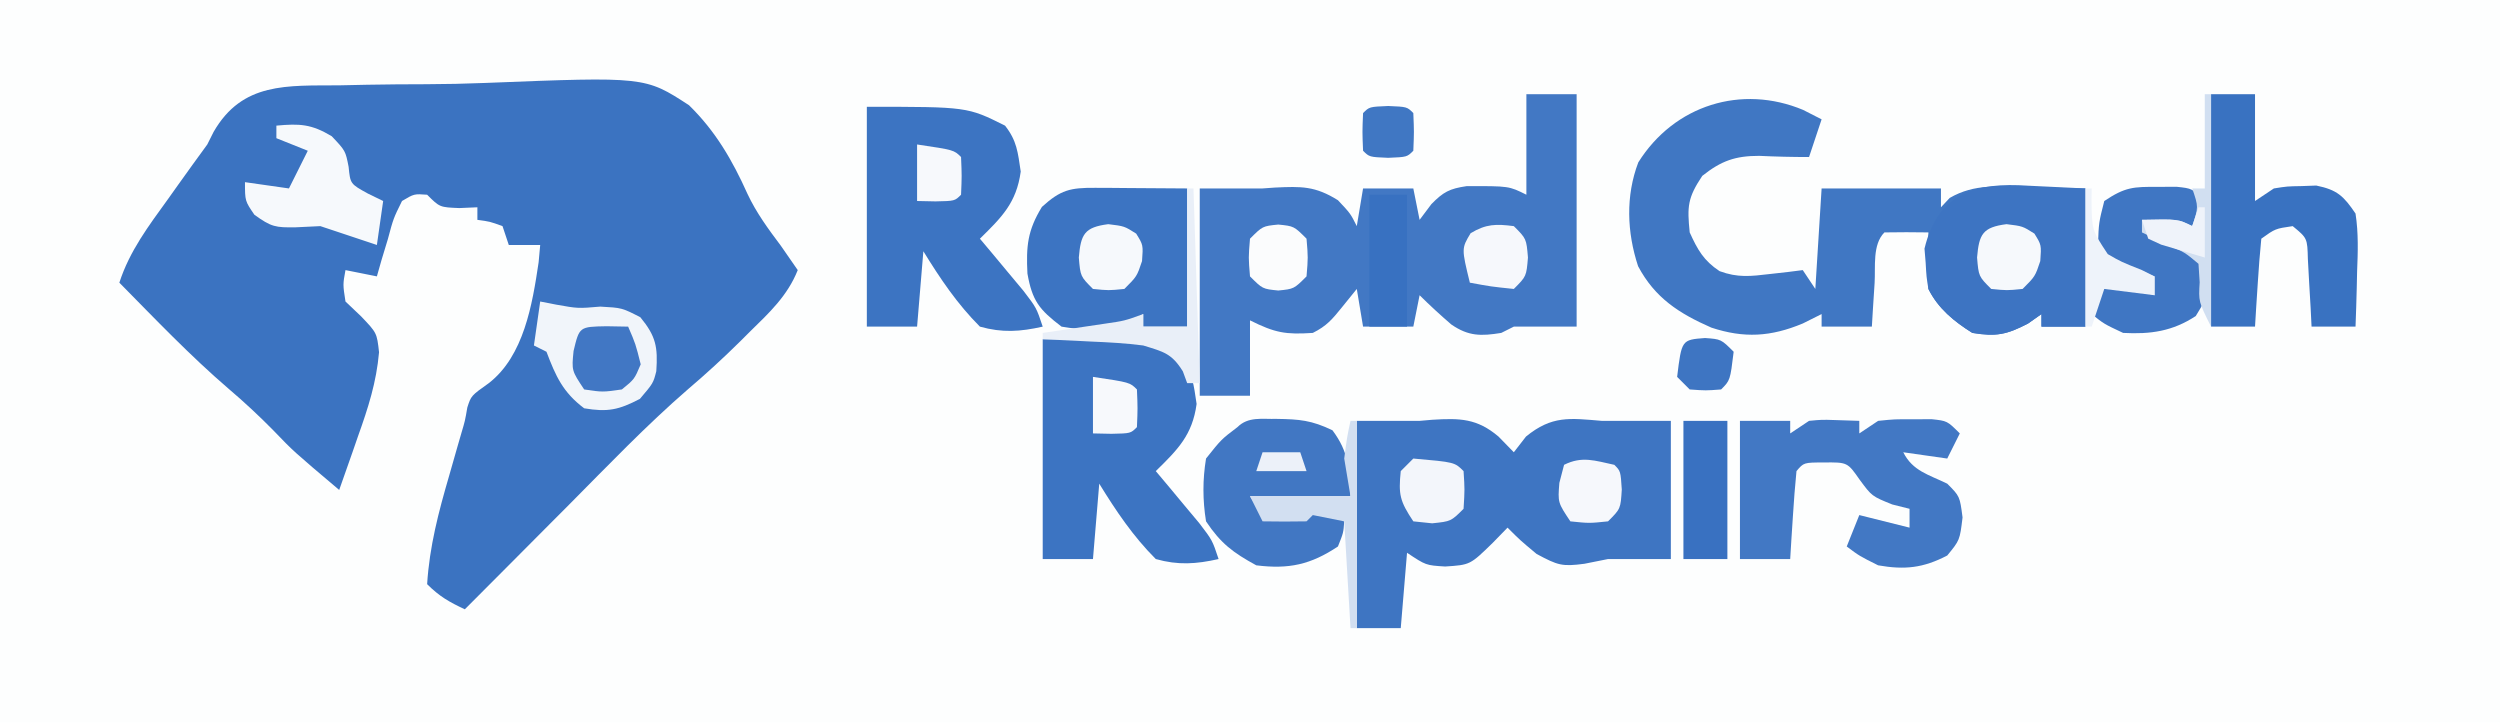
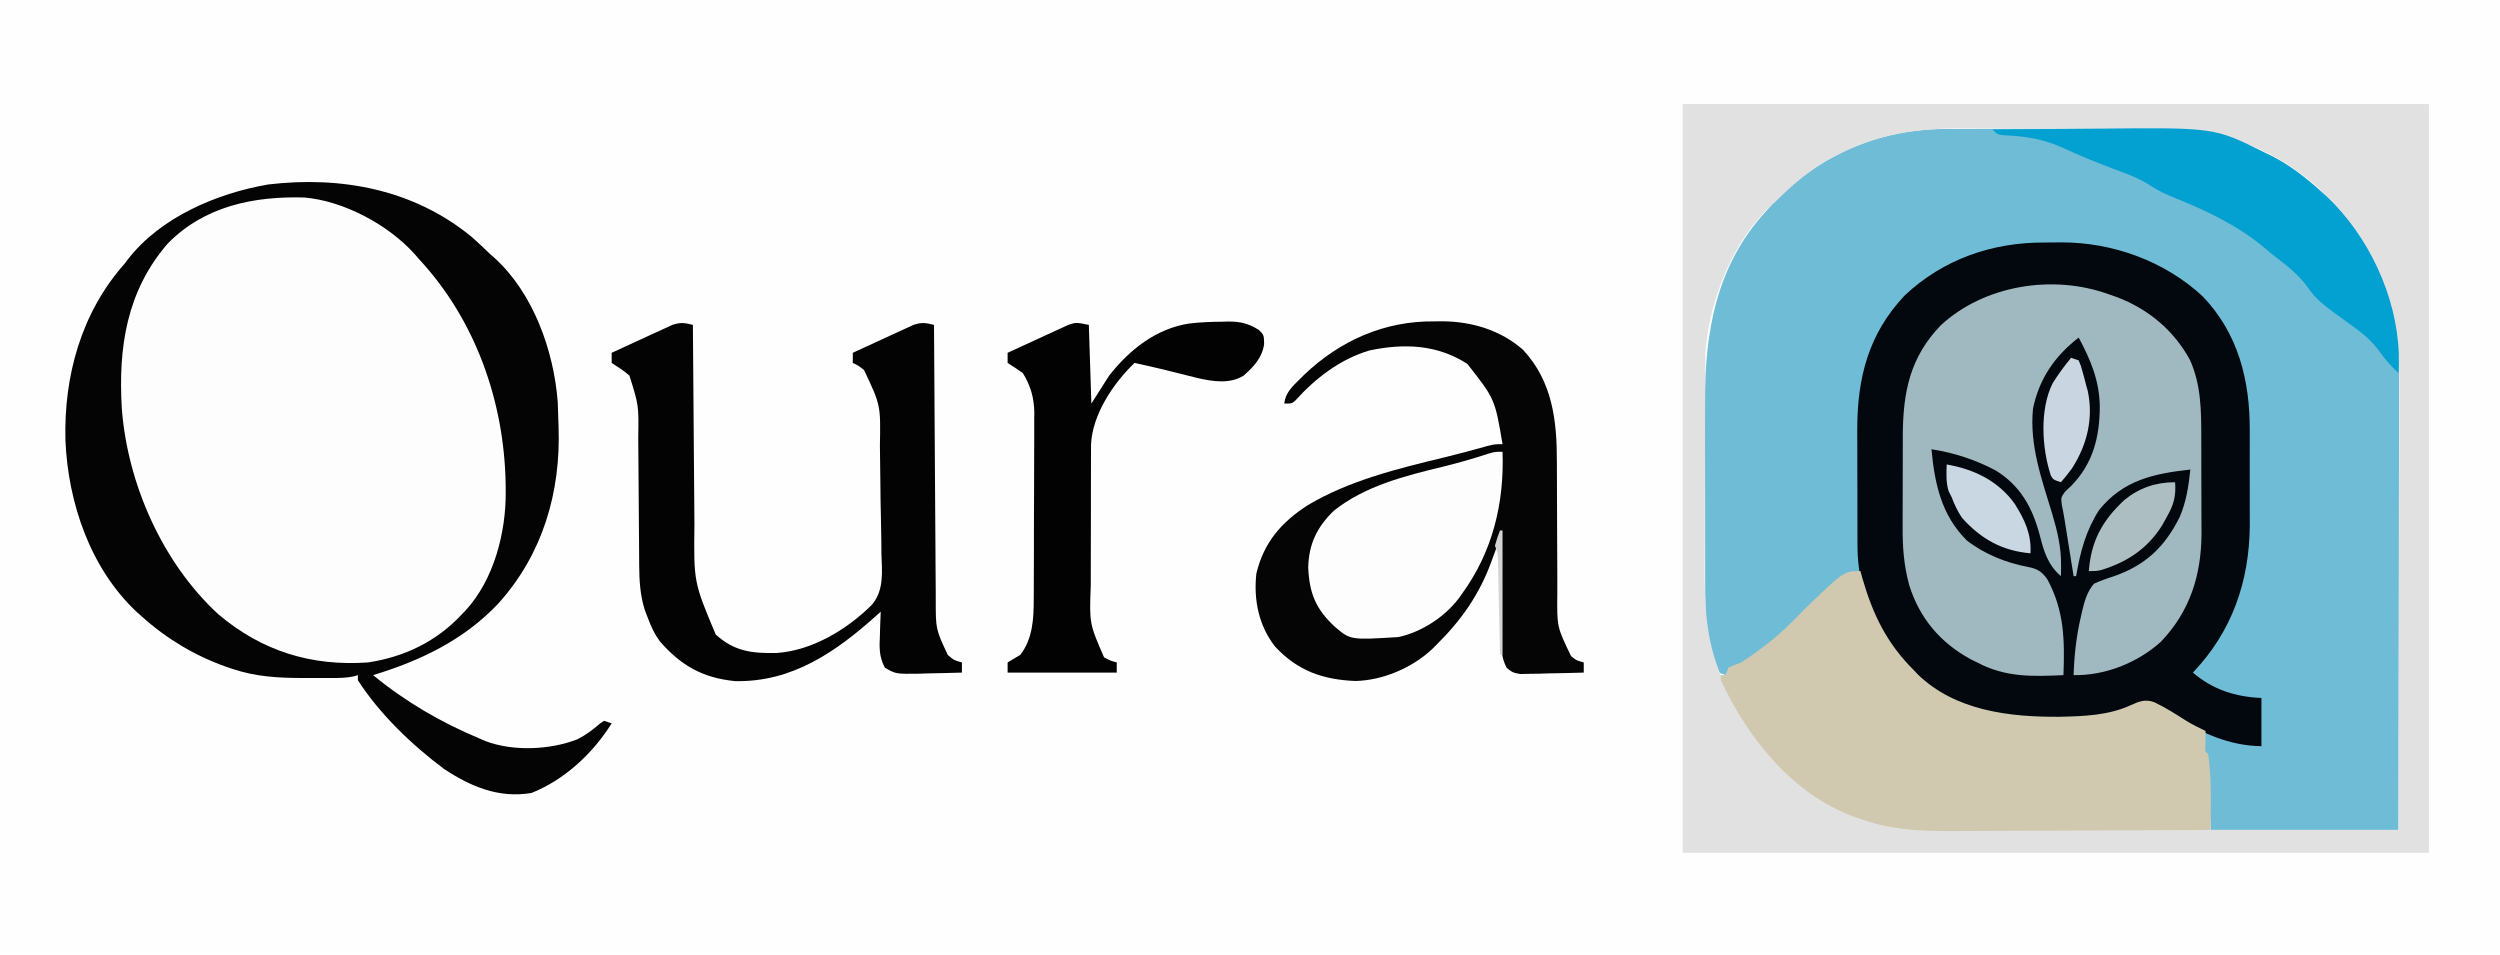
- <svg xmlns="http://www.w3.org/2000/svg" version="1.1" width="398" height="115">
-   <path d="M0 0 C131.34 0 262.68 0 398 0 C398 37.95 398 75.9 398 115 C266.66 115 135.32 115 0 115 C0 77.05 0 39.1 0 0 Z " fill="#FDFEFE" transform="translate(0,0)" />
-   <path d="M0 0 C1.485 -0.031 2.97 -0.063 4.455 -0.095 C7.566 -0.152 10.676 -0.175 13.787 -0.178 C16.96 -0.187 20.122 -0.256 23.292 -0.383 C48.689 -1.391 48.689 -1.391 55.686 3.166 C59.893 7.271 62.592 11.926 64.983 17.256 C66.42 20.317 68.284 22.837 70.309 25.539 C71.206 26.83 72.103 28.121 72.996 29.414 C71.379 33.496 68.452 36.218 65.371 39.227 C64.875 39.722 64.379 40.218 63.867 40.729 C61.162 43.403 58.391 45.947 55.492 48.41 C48.888 54.135 42.839 60.467 36.684 66.664 C35.397 67.956 34.11 69.248 32.822 70.539 C30.473 72.896 28.126 75.254 25.78 77.614 C23.855 79.55 21.927 81.484 19.996 83.414 C17.528 82.262 15.948 81.366 13.996 79.414 C14.365 73.43 15.823 67.9 17.496 62.164 C17.944 60.596 18.392 59.029 18.84 57.461 C19.038 56.779 19.236 56.096 19.439 55.394 C20.031 53.404 20.031 53.404 20.393 51.286 C20.996 49.414 20.996 49.414 23.809 47.414 C29.404 43.083 30.749 34.858 31.746 28.164 C31.829 27.257 31.911 26.349 31.996 25.414 C30.346 25.414 28.696 25.414 26.996 25.414 C26.501 23.929 26.501 23.929 25.996 22.414 C23.981 21.681 23.981 21.681 21.996 21.414 C21.996 20.754 21.996 20.094 21.996 19.414 C21.047 19.455 20.099 19.497 19.121 19.539 C15.996 19.414 15.996 19.414 13.996 17.414 C11.932 17.262 11.932 17.262 9.996 18.414 C8.627 21.183 8.627 21.183 7.746 24.477 C7.411 25.581 7.076 26.686 6.73 27.824 C6.488 28.679 6.246 29.534 5.996 30.414 C4.346 30.084 2.696 29.754 0.996 29.414 C0.576 31.702 0.576 31.702 0.996 34.414 C1.821 35.198 2.646 35.982 3.496 36.789 C5.996 39.414 5.996 39.414 6.34 42.488 C5.92 47.281 4.609 51.344 2.996 55.852 C2.567 57.092 2.567 57.092 2.129 58.357 C1.428 60.38 0.713 62.397 -0.004 64.414 C-7.295 58.254 -7.295 58.254 -10.441 54.977 C-12.753 52.625 -15.116 50.423 -17.629 48.289 C-23.755 43.023 -29.335 37.161 -35.004 31.414 C-33.362 26.339 -30.339 22.38 -27.254 18.102 C-26.741 17.38 -26.228 16.659 -25.699 15.916 C-24.146 13.74 -22.584 11.571 -21.004 9.414 C-20.672 8.754 -20.341 8.093 -19.999 7.412 C-15.418 -0.554 -8.284 0.069 0 0 Z " fill="#3B73C1" transform="translate(54.00391,13.58594)" />
-   <path d="M0 0 C2.64 0 5.28 0 8 0 C8 12.21 8 24.42 8 37 C4.667 37 1.333 37 -2 37 C-2.99 37.495 -2.99 37.495 -4 38 C-7.226 38.525 -9.212 38.542 -11.949 36.66 C-13.692 35.158 -15.368 33.622 -17 32 C-17.33 33.65 -17.66 35.3 -18 37 C-20.64 37 -23.28 37 -26 37 C-26.33 35.02 -26.66 33.04 -27 31 C-27.784 31.969 -28.567 32.939 -29.375 33.938 C-30.913 35.84 -31.793 36.896 -34 38 C-38.328 38.282 -39.989 38.005 -44 36 C-44 39.96 -44 43.92 -44 48 C-46.64 48 -49.28 48 -52 48 C-52 37.11 -52 26.22 -52 15 C-48.667 15 -45.333 15 -42 15 C-41.344 14.954 -40.688 14.907 -40.012 14.859 C-35.836 14.663 -33.633 14.604 -30 16.875 C-28 19 -28 19 -27 21 C-26.67 19.02 -26.34 17.04 -26 15 C-23.36 15 -20.72 15 -18 15 C-17.505 17.475 -17.505 17.475 -17 20 C-16.381 19.175 -15.762 18.35 -15.125 17.5 C-13.221 15.557 -12.242 15.036 -9.512 14.633 C-2.773 14.613 -2.773 14.613 0 16 C0 10.72 0 5.44 0 0 Z " fill="#4278C4" transform="translate(243,15)" />
-   <path d="M0 0 C1.454 0.743 1.454 0.743 2.938 1.5 C2.277 3.48 1.617 5.46 0.938 7.5 C-1.709 7.5 -4.356 7.438 -7 7.312 C-10.799 7.312 -13.029 8.091 -16.062 10.5 C-18.402 14.009 -18.475 15.371 -18.062 19.5 C-16.807 22.262 -15.85 23.976 -13.312 25.664 C-10.425 26.737 -8.358 26.488 -5.312 26.125 C-4.328 26.014 -3.343 25.903 -2.328 25.789 C-1.58 25.694 -0.833 25.598 -0.062 25.5 C0.598 26.49 1.258 27.48 1.938 28.5 C2.268 23.22 2.598 17.94 2.938 12.5 C9.271 12.5 15.604 12.5 21.938 12.5 C21.938 13.49 21.938 14.48 21.938 15.5 C22.626 14.763 22.626 14.763 23.328 14.012 C27.323 11.697 31.165 12.183 35.688 12.312 C38.74 12.374 41.792 12.436 44.938 12.5 C44.938 19.76 44.938 27.02 44.938 34.5 C42.627 34.5 40.318 34.5 37.938 34.5 C37.938 33.84 37.938 33.18 37.938 32.5 C37.236 32.995 36.535 33.49 35.812 34 C32.402 35.779 30.732 36.12 26.938 35.5 C24.016 33.666 21.505 31.635 19.938 28.5 C19.868 26.96 19.853 25.417 19.875 23.875 C19.884 23.058 19.893 22.24 19.902 21.398 C19.914 20.772 19.926 20.145 19.938 19.5 C17.605 19.458 15.27 19.459 12.938 19.5 C10.997 21.441 11.538 24.973 11.375 27.562 C11.291 28.853 11.207 30.143 11.121 31.473 C11.03 32.971 11.03 32.971 10.938 34.5 C8.297 34.5 5.657 34.5 2.938 34.5 C2.938 33.84 2.938 33.18 2.938 32.5 C1.948 32.995 0.958 33.49 -0.062 34 C-5.152 36.122 -9.411 36.376 -14.617 34.656 C-19.772 32.392 -23.605 29.922 -26.281 24.875 C-28.056 19.479 -28.28 13.704 -26.246 8.352 C-20.522 -0.783 -9.793 -4.098 0 0 Z " fill="#4077C3" transform="translate(287.0625,17.5)" />
-   <path d="M0 0 C3.333 0 6.667 0 10 0 C10.677 -0.058 11.354 -0.116 12.051 -0.176 C16.421 -0.44 19.13 -0.401 22.562 2.5 C23.769 3.737 23.769 3.737 25 5 C25.639 4.175 26.279 3.35 26.938 2.5 C31.071 -0.874 33.892 -0.43 39 0 C39.99 0 40.98 0 42 0 C44.64 0 47.28 0 50 0 C50 7.26 50 14.52 50 22 C46.667 22 43.333 22 40 22 C38.763 22.247 37.525 22.495 36.25 22.75 C32.676 23.224 32.028 23.015 28.625 21.188 C26 19 26 19 24 17 C23.216 17.804 22.433 18.609 21.625 19.438 C18.044 22.933 18.044 22.933 14.062 23.188 C11 23 11 23 8 21 C7.67 24.96 7.34 28.92 7 33 C4.69 33 2.38 33 0 33 C0 22.11 0 11.22 0 0 Z " fill="#3E75C2" transform="translate(216,67)" />
-   <path d="M0 0 C16 0 16 0 22 3 C23.905 5.424 24.035 7.235 24.5 10.312 C23.828 15.268 21.487 17.585 18 21 C18.638 21.759 19.276 22.519 19.934 23.301 C20.76 24.295 21.586 25.289 22.438 26.312 C23.261 27.299 24.085 28.285 24.934 29.301 C27 32 27 32 28 35 C24.42 35.807 21.554 36.003 18 35 C14.37 31.364 11.687 27.362 9 23 C8.67 26.96 8.34 30.92 8 35 C5.36 35 2.72 35 0 35 C0 23.45 0 11.9 0 0 Z " fill="#3C74C2" transform="translate(166,54)" />
-   <path d="M0 0 C16 0 16 0 22 3 C23.905 5.424 24.035 7.235 24.5 10.312 C23.828 15.268 21.487 17.585 18 21 C18.638 21.759 19.276 22.519 19.934 23.301 C20.76 24.295 21.586 25.289 22.438 26.312 C23.261 27.299 24.085 28.285 24.934 29.301 C27 32 27 32 28 35 C24.42 35.807 21.554 36.003 18 35 C14.37 31.364 11.687 27.362 9 23 C8.67 26.96 8.34 30.92 8 35 C5.36 35 2.72 35 0 35 C0 23.45 0 11.9 0 0 Z " fill="#3C74C2" transform="translate(138,17)" />
-   <path d="M0 0 C2.64 0 5.28 0 8 0 C8 0.66 8 1.32 8 2 C8.99 1.34 9.98 0.68 11 0 C13.043 -0.195 13.043 -0.195 15.188 -0.125 C17.075 -0.063 17.075 -0.063 19 0 C19 0.66 19 1.32 19 2 C19.99 1.34 20.98 0.68 22 0 C24.629 -0.266 24.629 -0.266 27.562 -0.25 C28.533 -0.255 29.504 -0.26 30.504 -0.266 C33 0 33 0 35 2 C34.34 3.32 33.68 4.64 33 6 C30.69 5.67 28.38 5.34 26 5 C27.5 8 30.052 8.556 33 10 C35 12 35 12 35.438 15.375 C35 19 35 19 33 21.438 C29.169 23.433 26.238 23.743 22 23 C19 21.5 19 21.5 17 20 C17.66 18.35 18.32 16.7 19 15 C21.64 15.66 24.28 16.32 27 17 C27 16.01 27 15.02 27 14 C25.639 13.66 25.639 13.66 24.25 13.312 C21 12 21 12 19.062 9.375 C17.117 6.587 17.117 6.587 13.312 6.625 C10.159 6.634 10.159 6.634 9 8 C8.765 10.35 8.586 12.706 8.438 15.062 C8.354 16.353 8.27 17.643 8.184 18.973 C8.123 19.972 8.062 20.971 8 22 C5.36 22 2.72 22 0 22 C0 14.74 0 7.48 0 0 Z " fill="#4278C4" transform="translate(277,67)" />
-   <path d="M0 0 C0.767 0.002 1.533 0.005 2.323 0.008 C3.296 0.017 4.27 0.026 5.273 0.035 C9.914 0.066 9.914 0.066 14.648 0.098 C14.648 7.358 14.648 14.618 14.648 22.098 C12.338 22.098 10.028 22.098 7.648 22.098 C7.648 21.438 7.648 20.778 7.648 20.098 C6.658 20.758 5.668 21.418 4.648 22.098 C1.233 22.7 -1.935 22.696 -5.352 22.098 C-8.912 19.392 -10.017 17.988 -10.785 13.648 C-10.999 9.307 -10.776 6.791 -8.477 3.035 C-5.487 0.31 -3.941 -0.026 0 0 Z " fill="#3C74C2" transform="translate(174.3516,29.90234)" />
-   <path d="M0 0 C3.011 0.144 6.022 0.289 9.125 0.438 C9.125 7.697 9.125 14.957 9.125 22.438 C6.815 22.438 4.505 22.438 2.125 22.438 C2.125 21.777 2.125 21.117 2.125 20.438 C1.073 21.18 1.073 21.18 0 21.938 C-3.41 23.717 -5.081 24.057 -8.875 23.438 C-11.797 21.603 -14.308 19.572 -15.875 16.438 C-16.184 14.52 -16.184 14.52 -16.312 12.25 C-16.373 11.514 -16.434 10.778 -16.496 10.02 C-14.344 1.073 -8.288 -0.564 0 0 Z " fill="#3D74C2" transform="translate(322.875,29.5625)" />
-   <path d="M0 0 C2.31 0 4.62 0 7 0 C7 5.61 7 11.22 7 17 C7.99 16.34 8.98 15.68 10 15 C12.121 14.664 12.121 14.664 14.438 14.625 C15.199 14.597 15.961 14.568 16.746 14.539 C20.07 15.219 21.092 16.183 23 19 C23.48 22.1 23.377 25.123 23.25 28.25 C23.232 29.09 23.214 29.931 23.195 30.797 C23.148 32.865 23.077 34.933 23 37 C20.69 37 18.38 37 16 37 C15.951 36.013 15.902 35.025 15.852 34.008 C15.739 32.086 15.739 32.086 15.625 30.125 C15.555 28.849 15.486 27.573 15.414 26.258 C15.328 22.919 15.328 22.919 13 21 C10.218 21.405 10.218 21.405 8 23 C7.765 25.35 7.586 27.706 7.438 30.062 C7.354 31.353 7.27 32.643 7.184 33.973 C7.123 34.972 7.062 35.971 7 37 C4.69 37 2.38 37 0 37 C0 24.79 0 12.58 0 0 Z " fill="#3972C1" transform="translate(352,15)" />
-   <path d="M0 0 C3.639 0.052 5.552 0.217 8.875 1.812 C11.515 5.332 11.532 7.948 11.75 12.312 C6.47 12.312 1.19 12.312 -4.25 12.312 C-3.26 13.797 -3.26 13.797 -2.25 15.312 C2.401 15.693 2.401 15.693 6.75 14.312 C8.875 15.25 8.875 15.25 10.75 16.312 C10.625 18.125 10.625 18.125 9.75 20.312 C5.403 23.211 1.92 23.959 -3.25 23.312 C-6.954 21.286 -8.904 19.832 -11.25 16.312 C-11.796 12.922 -11.802 9.703 -11.25 6.312 C-8.812 3.25 -8.812 3.25 -6.25 1.312 C-4.533 -0.404 -2.341 0.059 0 0 Z " fill="#4177C3" transform="translate(203.25,66.6875)" />
-   <path d="M0 0 C0.971 -0.005 1.941 -0.01 2.941 -0.016 C5.438 0.25 5.438 0.25 7.438 2.25 C6.777 3.57 6.117 4.89 5.438 6.25 C2.797 5.92 0.158 5.59 -2.562 5.25 C-0.954 8.467 2.223 8.897 5.438 10.25 C7.438 12.25 7.438 12.25 7.812 15.125 C7.438 18.25 7.438 18.25 6 20.562 C2.314 22.99 -1.179 23.484 -5.562 23.25 C-8.625 21.812 -8.625 21.812 -10.562 20.25 C-9.902 18.6 -9.242 16.95 -8.562 15.25 C-4.603 16.24 -4.603 16.24 -0.562 17.25 C-0.562 16.26 -0.562 15.27 -0.562 14.25 C-1.491 13.982 -2.419 13.714 -3.375 13.438 C-8.151 11.658 -8.151 11.658 -9.562 9.25 C-9.438 5.688 -9.438 5.688 -8.562 2.25 C-5.199 0.008 -3.939 -0.021 0 0 Z " fill="#3F76C3" transform="translate(343.5625,29.75)" />
-   <path d="M0 0 C1.268 0.247 1.268 0.247 2.562 0.5 C6.01 1.116 6.01 1.116 9.562 0.812 C13 1 13 1 15.938 2.5 C18.437 5.53 18.743 7.247 18.484 11.094 C18 13 18 13 15.875 15.5 C12.51 17.256 10.74 17.637 7 17 C3.614 14.461 2.468 11.881 1 8 C0.34 7.67 -0.32 7.34 -1 7 C-0.67 4.69 -0.34 2.38 0 0 Z " fill="#F1F5FA" transform="translate(86,48)" />
-   <path d="M0 0 C3.712 -0.345 5.573 -0.256 8.812 1.688 C11 4 11 4 11.5 6.562 C11.767 9.273 11.767 9.273 14.562 10.812 C15.367 11.204 16.171 11.596 17 12 C16.67 14.31 16.34 16.62 16 19 C13 18 10 17 7 16 C5.701 16.062 4.401 16.124 3.062 16.188 C-0.127 16.234 -0.794 16.149 -3.5 14.188 C-5 12 -5 12 -5 9 C-2.69 9.33 -0.38 9.66 2 10 C2.99 8.02 3.98 6.04 5 4 C2.525 3.01 2.525 3.01 0 2 C0 1.34 0 0.68 0 0 Z " fill="#F6F9FC" transform="translate(44,20)" />
-   <path d="M0 0 C2.31 0 4.62 0 7 0 C7 7.26 7 14.52 7 22 C4.69 22 2.38 22 0 22 C0 14.74 0 7.48 0 0 Z " fill="#3971C1" transform="translate(268,67)" />
-   <path d="M0 0 C1.98 0 3.96 0 6 0 C6 6.93 6 13.86 6 21 C4.02 21 2.04 21 0 21 C0 14.07 0 7.14 0 0 Z " fill="#3871C1" transform="translate(218,31)" />
-   <path d="M0 0 C0.33 0 0.66 0 1 0 C1.495 15.345 1.495 15.345 2 31 C1.34 31 0.68 31 0 31 C-0.227 30.381 -0.454 29.762 -0.688 29.125 C-2.463 26.251 -3.775 25.995 -7 25 C-9.766 24.637 -12.526 24.495 -15.312 24.375 C-16.053 24.336 -16.794 24.298 -17.557 24.258 C-19.371 24.164 -21.185 24.081 -23 24 C-23 23.67 -23 23.34 -23 23 C-21.645 22.801 -21.645 22.801 -20.262 22.598 C-19.082 22.421 -17.903 22.244 -16.688 22.062 C-15.516 21.888 -14.344 21.714 -13.137 21.535 C-9.984 21.079 -9.984 21.079 -7 20 C-7 20.66 -7 21.32 -7 22 C-4.69 22 -2.38 22 0 22 C0 14.74 0 7.48 0 0 Z " fill="#E9EFF8" transform="translate(189,30)" />
-   <path d="M0 0 C0.33 0 0.66 0 1 0 C1 10.89 1 21.78 1 33 C0.67 33 0.34 33 0 33 C-0.33 27.39 -0.66 21.78 -1 16 C-2.65 15.67 -4.3 15.34 -6 15 C-6.33 15.33 -6.66 15.66 -7 16 C-9.333 16.041 -11.667 16.042 -14 16 C-14.66 14.68 -15.32 13.36 -16 12 C-10.72 12 -5.44 12 0 12 C-0.33 10.02 -0.66 8.04 -1 6 C-0.562 2.625 -0.562 2.625 0 0 Z " fill="#D2DFF1" transform="translate(215,67)" />
-   <path d="M0 0 C1.134 0.021 2.269 0.041 3.438 0.062 C4.625 2.812 4.625 2.812 5.438 6.062 C4.438 8.438 4.438 8.438 2.438 10.062 C-0.625 10.5 -0.625 10.5 -3.562 10.062 C-5.562 7.062 -5.562 7.062 -5.25 3.938 C-4.327 0.076 -4.327 0.076 0 0 Z " fill="#4177C4" transform="translate(96.5625,51.9375)" />
-   <path d="M0 0 C6.577 0.577 6.577 0.577 8 2 C8.188 4.938 8.188 4.938 8 8 C6 10 6 10 3 10.312 C2.01 10.209 1.02 10.106 0 10 C-2.149 6.776 -2.383 5.733 -2 2 C-1.34 1.34 -0.68 0.68 0 0 Z " fill="#F3F6FB" transform="translate(225,73)" />
-   <path d="M0 0 C1 1 1 1 1.188 3.938 C1 7 1 7 -1 9 C-4 9.312 -4 9.312 -7 9 C-9 6 -9 6 -8.75 2.875 C-8.379 1.452 -8.379 1.452 -8 0 C-5.118 -1.441 -3.082 -0.656 0 0 Z " fill="#F6F8FC" transform="translate(257,74)" />
-   <path d="M0 0 C2 2 2 2 2.25 5 C2 8 2 8 0 10 C-3.625 9.625 -3.625 9.625 -7 9 C-8.332 3.553 -8.332 3.553 -6.875 1.125 C-4.405 -0.357 -2.834 -0.363 0 0 Z " fill="#F6F8FC" transform="translate(241,36)" />
-   <path d="M0 0 C0.33 0 0.66 0 1 0 C1 12.21 1 24.42 1 37 C-1 33 -1 33 -0.812 29.938 C-0.874 28.968 -0.936 27.999 -1 27 C-3.215 25.137 -3.215 25.137 -6 24 C-6.763 23.608 -7.526 23.216 -8.312 22.812 C-8.869 22.544 -9.426 22.276 -10 22 C-10 21.34 -10 20.68 -10 20 C-4.25 19.875 -4.25 19.875 -2 21 C-0.989 17.951 -0.989 17.951 -2 15 C-1.34 15 -0.68 15 0 15 C0 10.05 0 5.1 0 0 Z " fill="#D1DFF1" transform="translate(351,15)" />
-   <path d="M0 0 C2.562 0.312 2.562 0.312 4.438 1.5 C5.562 3.312 5.562 3.312 5.375 5.875 C4.562 8.312 4.562 8.312 2.562 10.312 C0.062 10.562 0.062 10.562 -2.438 10.312 C-4.438 8.312 -4.438 8.312 -4.688 5.312 C-4.377 1.584 -3.782 0.485 0 0 Z " fill="#F6F9FC" transform="translate(319.4375,35.6875)" />
-   <path d="M0 0 C2.562 0.312 2.562 0.312 4.438 1.5 C5.562 3.312 5.562 3.312 5.375 5.875 C4.562 8.312 4.562 8.312 2.562 10.312 C0.062 10.562 0.062 10.562 -2.438 10.312 C-4.438 8.312 -4.438 8.312 -4.688 5.312 C-4.377 1.584 -3.782 0.485 0 0 Z " fill="#F6F9FC" transform="translate(176.4375,35.6875)" />
-   <path d="M0 0 C2.5 0.25 2.5 0.25 4.5 2.25 C4.75 5.25 4.75 5.25 4.5 8.25 C2.5 10.25 2.5 10.25 0 10.5 C-2.5 10.25 -2.5 10.25 -4.5 8.25 C-4.75 5.25 -4.75 5.25 -4.5 2.25 C-2.5 0.25 -2.5 0.25 0 0 Z " fill="#FBFCFD" transform="translate(203.5,35.75)" />
-   <path d="M0 0 C0.33 0 0.66 0 1 0 C0.991 0.603 0.982 1.207 0.973 1.828 C1.025 6.631 1.025 6.631 3.555 10.453 C5.67 11.674 5.67 11.674 9 13 C9.66 13.33 10.32 13.66 11 14 C11 14.99 11 15.98 11 17 C8.36 16.67 5.72 16.34 3 16 C2.34 17.98 1.68 19.96 1 22 C0.67 22 0.34 22 0 22 C0 14.74 0 7.48 0 0 Z " fill="#EEF3FA" transform="translate(332,30)" />
-   <path d="M0 0 C2.562 0.188 2.562 0.188 4.562 2.188 C4.007 6.743 4.007 6.743 2.562 8.188 C0.125 8.375 0.125 8.375 -2.438 8.188 C-3.098 7.527 -3.757 6.867 -4.438 6.188 C-3.718 0.286 -3.718 0.286 0 0 Z " fill="#3E75C2" transform="translate(271.4375,53.8125)" />
-   <path d="M0 0 C3 0.125 3 0.125 4 1.125 C4.125 4.125 4.125 4.125 4 7.125 C3 8.125 3 8.125 0 8.25 C-3 8.125 -3 8.125 -4 7.125 C-4.125 4.125 -4.125 4.125 -4 1.125 C-3 0.125 -3 0.125 0 0 Z " fill="#4077C3" transform="translate(221,16.875)" />
-   <path d="M0 0 C5.875 0.875 5.875 0.875 7 2 C7.125 5 7.125 5 7 8 C6 9 6 9 2.938 9.062 C1.968 9.042 0.999 9.021 0 9 C0 6.03 0 3.06 0 0 Z " fill="#F7F9FC" transform="translate(174,60)" />
-   <path d="M0 0 C5.875 0.875 5.875 0.875 7 2 C7.125 5 7.125 5 7 8 C6 9 6 9 2.938 9.062 C1.968 9.042 0.999 9.021 0 9 C0 6.03 0 3.06 0 0 Z " fill="#F7F9FC" transform="translate(146,23)" />
-   <path d="M0 0 C0.33 0 0.66 0 1 0 C1 2.64 1 5.28 1 8 C-0.484 7.577 -1.962 7.136 -3.438 6.688 C-4.261 6.444 -5.085 6.2 -5.934 5.949 C-6.616 5.636 -7.297 5.323 -8 5 C-8.33 4.01 -8.66 3.02 -9 2 C-3.25 1.875 -3.25 1.875 -1 3 C-0.67 2.01 -0.34 1.02 0 0 Z " fill="#EFF3FA" transform="translate(350,33)" />
-   <path d="M0 0 C1.98 0 3.96 0 6 0 C6.33 0.99 6.66 1.98 7 3 C4.36 3 1.72 3 -1 3 C-0.67 2.01 -0.34 1.02 0 0 Z " fill="#ECF1F9" transform="translate(201,72)" />
+ <svg xmlns="http://www.w3.org/2000/svg" version="1.1" width="985" height="376">
+   <path d="M0 0 C325.05 0 650.1 0 985 0 C985 124.08 985 248.16 985 376 C659.95 376 334.9 376 0 376 C0 251.92 0 127.84 0 0 Z " fill="#FEFEFE" transform="translate(0,0)" />
+   <path d="M0 0 C0.983 -0.007 1.966 -0.013 2.979 -0.02 C6.227 -0.04 9.474 -0.051 12.722 -0.061 C13.839 -0.065 14.956 -0.069 16.107 -0.074 C22.03 -0.094 27.954 -0.109 33.877 -0.118 C39.944 -0.129 46.011 -0.163 52.078 -0.203 C56.785 -0.23 61.492 -0.238 66.199 -0.241 C68.432 -0.246 70.665 -0.258 72.898 -0.276 C91.332 -0.421 109.343 0.755 126.089 9.177 C127.007 9.618 127.925 10.059 128.871 10.513 C136.064 14.17 142.083 18.815 148.089 24.177 C148.947 24.939 149.804 25.701 150.687 26.486 C167.524 42.333 178.538 66.207 179.27 89.321 C179.36 94.238 179.337 99.155 179.316 104.073 C179.316 105.956 179.316 107.84 179.317 109.723 C179.318 114.803 179.306 119.882 179.292 124.962 C179.28 130.283 179.278 135.604 179.276 140.925 C179.27 150.987 179.254 161.048 179.233 171.109 C179.211 182.57 179.2 194.031 179.19 205.492 C179.169 229.053 179.132 252.615 179.089 276.177 C154.669 276.177 130.249 276.177 105.089 276.177 C104.759 269.247 104.429 262.317 104.089 255.177 C104.104 249.69 104.104 249.69 102.089 245.177 C101.948 242.506 102.047 239.853 102.089 237.177 C100.992 236.634 99.895 236.092 98.765 235.532 C97.311 234.81 95.856 234.087 94.402 233.365 C93.681 233.008 92.959 232.652 92.216 232.284 C91.511 231.933 90.805 231.582 90.078 231.22 C89.387 230.876 88.696 230.533 87.985 230.179 C86.089 229.177 86.089 229.177 83.343 227.345 C81.189 225.961 81.189 225.961 78.941 226.435 C78.206 226.721 77.471 227.007 76.714 227.302 C52.798 235.32 25.649 235.45 2.714 224.49 C-4.105 221.006 -9.602 216.723 -14.911 211.177 C-15.531 210.588 -16.151 209.999 -16.79 209.392 C-24.897 201.14 -32.911 185.804 -32.911 174.177 C-35.637 175.904 -38.362 177.635 -41.083 179.372 C-43.146 180.689 -45.214 181.998 -47.286 183.302 C-51.168 186.075 -54.287 189.521 -57.567 192.974 C-64.815 200.551 -72.822 208.365 -82.727 212.294 C-85.081 212.966 -85.081 212.966 -85.911 215.177 C-86.901 214.847 -87.891 214.517 -88.911 214.177 C-90.043 211.263 -90.043 211.263 -91.036 207.552 C-91.535 205.738 -91.535 205.738 -92.043 203.888 C-93.695 196.819 -94.059 190.078 -94.056 182.858 C-94.059 181.844 -94.063 180.83 -94.066 179.785 C-94.076 176.445 -94.078 173.104 -94.079 169.763 C-94.082 167.428 -94.085 165.092 -94.089 162.757 C-94.095 157.863 -94.097 152.969 -94.096 148.075 C-94.096 141.831 -94.109 135.588 -94.127 129.344 C-94.138 124.519 -94.14 119.694 -94.139 114.869 C-94.141 112.569 -94.145 110.269 -94.153 107.968 C-94.239 79.835 -89.719 53.633 -69.911 32.177 C-69.028 31.202 -68.145 30.228 -67.235 29.224 C-49.792 10.56 -25.531 0.075 0 0 Z " fill="#6FBCD6" transform="translate(765.9106,50.823)" />
+   <path d="M0 0 C97.02 0 194.04 0 294 0 C294 97.35 294 194.7 294 295 C196.98 295 99.96 295 0 295 C0 197.65 0 100.3 0 0 Z M63 19 C61.306 19.847 61.306 19.847 59.578 20.711 C50.825 25.303 44.002 31.082 37 38 C36.345 38.583 35.69 39.165 35.016 39.766 C19.911 53.485 10.629 77.139 9 97 C8.861 100.511 8.843 104.017 8.839 107.53 C8.834 108.543 8.829 109.555 8.824 110.599 C8.809 113.924 8.802 117.249 8.797 120.574 C8.794 121.718 8.791 122.862 8.788 124.04 C8.773 130.093 8.764 136.145 8.76 142.198 C8.754 148.417 8.73 154.636 8.702 160.854 C8.683 165.667 8.678 170.479 8.676 175.291 C8.673 177.582 8.665 179.873 8.652 182.164 C8.571 197.259 9.068 210.877 15 225 C15.66 225 16.32 225 17 225 C17.495 224.01 17.495 224.01 18 223 C18.697 222.732 19.395 222.464 20.113 222.188 C23.893 220.633 26.913 218.421 30.188 216 C30.85 215.513 31.512 215.026 32.194 214.524 C37.995 210.169 42.985 205.231 48 200 C54.576 193.532 62.198 188.832 70 184 C70.182 185.541 70.182 185.541 70.367 187.113 C72.991 203.231 82.363 217.876 95 228 C109.959 238.664 126.063 242.391 144.188 242.312 C145.473 242.309 146.759 242.306 148.083 242.302 C157.748 242.191 167.62 241.965 176.547 237.816 C179.926 236.309 182.29 235.349 185.897 236.722 C190.204 238.827 194.221 241.353 198.249 243.943 C200.407 245.245 202.621 246.176 205 247 C204.967 249.051 204.935 251.102 204.902 253.152 C204.794 255.017 204.794 255.017 206 256 C207.107 265.961 207.523 275.989 208 286 C232.42 286 256.84 286 282 286 C282.068 261.373 282.123 236.746 282.155 212.119 C282.171 200.683 282.192 189.247 282.226 177.811 C282.256 167.838 282.276 157.864 282.282 147.891 C282.286 142.615 282.295 137.34 282.317 132.064 C282.338 127.087 282.344 122.11 282.339 117.132 C282.34 115.317 282.346 113.501 282.358 111.686 C282.456 95.514 280.658 80.967 274 66 C273.558 64.993 273.116 63.986 272.66 62.949 C262.868 42.037 244.606 24.442 223 16 C211.028 12.195 199.509 9.86 186.944 9.823 C185.958 9.816 184.971 9.81 183.955 9.803 C180.703 9.783 177.451 9.772 174.199 9.762 C173.081 9.758 171.962 9.754 170.81 9.749 C164.882 9.729 158.955 9.714 153.027 9.705 C146.95 9.694 140.873 9.659 134.795 9.62 C130.084 9.593 125.373 9.585 120.662 9.582 C118.425 9.577 116.187 9.565 113.95 9.547 C95.978 9.406 79.34 10.83 63 19 Z " fill="#E1E1E1" transform="translate(663,41)" />
+   <path d="M0 0 C2.047 0.008 4.092 -0.02 6.139 -0.052 C26.503 -0.159 47.157 7.296 62.153 21.262 C76.094 35.802 80.74 54.349 80.645 73.969 C80.647 75.327 80.65 76.685 80.654 78.043 C80.658 80.869 80.652 83.694 80.638 86.519 C80.621 90.095 80.631 93.67 80.649 97.245 C80.66 100.044 80.656 102.843 80.648 105.642 C80.645 107.586 80.654 109.53 80.664 111.475 C80.491 133.657 73.636 153.276 58.247 169.446 C66.158 176.204 74.966 178.992 85.247 179.446 C85.247 185.716 85.247 191.986 85.247 198.446 C72.51 198.267 61.547 193.2 50.861 186.582 C45.111 182.816 45.111 182.816 38.552 181.438 C36.002 182.254 33.674 183.318 31.247 184.446 C8.5 191.471 -18.049 189.505 -39.158 178.721 C-45.16 175.447 -50.026 171.385 -54.753 166.446 C-55.373 165.857 -55.993 165.268 -56.632 164.661 C-67.754 153.34 -73.843 135.575 -73.898 119.999 C-73.905 118.763 -73.911 117.527 -73.918 116.254 C-73.919 114.934 -73.92 113.615 -73.921 112.255 C-73.924 110.863 -73.928 109.472 -73.931 108.081 C-73.937 105.168 -73.939 102.256 -73.938 99.343 C-73.938 95.651 -73.952 91.959 -73.969 88.267 C-73.98 85.392 -73.982 82.517 -73.982 79.641 C-73.984 77.631 -73.994 75.621 -74.005 73.61 C-73.955 53.097 -69.576 36.022 -55.3 20.837 C-40.011 6.509 -20.75 -0.131 0 0 Z " fill="#03080E" transform="translate(805.7532,95.55396)" />
+   <path d="M0 0 C26.538 19.228 41.225 49.277 46.797 81.062 C47.37 85.038 47.784 88.994 48.043 93 C48.094 93.769 48.144 94.538 48.196 95.331 C49.429 117.51 43.586 137.962 29.043 155 C13.101 169.023 -4.27 171.61 -24.562 170.91 C-44.118 169.45 -62.125 156.368 -74.617 141.973 C-96.094 114.687 -106.558 79.106 -102.68 44.532 C-100.178 27.973 -91.948 10.566 -78.422 0.365 C-54.55 -16.652 -24.05 -16.266 0 0 Z " fill="#FDFDFD" transform="translate(150.957,90)" />
+   <path d="M0 0 C1.518 0.528 1.518 0.528 3.066 1.066 C15.413 5.749 25.535 14.178 31.875 25.875 C36.249 35.665 36.308 45.868 36.301 56.434 C36.305 57.802 36.309 59.17 36.314 60.538 C36.321 63.388 36.321 66.237 36.316 69.087 C36.31 72.706 36.327 76.323 36.35 79.942 C36.365 82.762 36.366 85.582 36.363 88.402 C36.363 90.374 36.377 92.346 36.391 94.317 C36.308 110.617 31.839 124.858 20.426 136.809 C11.198 145.144 -1.561 150.229 -14 150 C-13.75 142.1 -12.91 134.625 -11.125 126.938 C-10.883 125.867 -10.883 125.867 -10.636 124.776 C-9.647 120.724 -8.708 117.208 -6 114 C-3.419 112.846 -1.053 111.954 1.625 111.125 C14.155 106.821 21.833 99.663 27.75 87.812 C30.406 81.732 31.301 75.561 32 69 C17.643 70.589 5.543 73.114 -4 85 C-9.231 93.225 -11.395 101.483 -13 111 C-13.33 111 -13.66 111 -14 111 C-14.174 109.911 -14.174 109.911 -14.351 108.8 C-14.88 105.492 -15.409 102.183 -15.938 98.875 C-16.12 97.733 -16.302 96.591 -16.49 95.414 C-16.667 94.305 -16.845 93.197 -17.027 92.055 C-17.19 91.039 -17.352 90.023 -17.519 88.976 C-17.855 86.899 -18.242 84.829 -18.667 82.769 C-19 80 -19 80 -17.305 77.648 C-16.503 76.898 -15.701 76.148 -14.875 75.375 C-6.288 66.56 -3.722 56.083 -3.679 44.118 C-3.827 34.043 -7.275 25.774 -12 17 C-21.404 24.293 -27.588 33.225 -30 45 C-31.442 59.49 -26.57 72.743 -22.43 86.439 C-20.398 93.275 -18.827 99.756 -18.938 106.938 C-18.947 107.71 -18.956 108.482 -18.965 109.277 C-18.976 109.846 -18.988 110.414 -19 111 C-24.223 106.498 -25.744 101.14 -27.375 94.688 C-30.264 83.872 -35.073 75.214 -44.832 69.277 C-52.936 65.044 -60.991 62.415 -70 61 C-68.763 74.518 -66.075 87.102 -56 97 C-49.031 102.409 -40.508 105.765 -31.859 107.406 C-28.159 108.114 -26.4 109.301 -24.312 112.312 C-17.628 124.729 -17.506 136.248 -18 150 C-30.363 150.57 -40.826 150.917 -52 145 C-53.315 144.348 -53.315 144.348 -54.656 143.684 C-66.54 137.247 -74.774 127.424 -78.766 114.525 C-80.934 106.633 -81.425 99.318 -81.363 91.16 C-81.364 89.876 -81.364 88.592 -81.365 87.269 C-81.365 84.571 -81.354 81.873 -81.336 79.174 C-81.314 75.754 -81.313 72.335 -81.32 68.915 C-81.324 65.601 -81.312 62.287 -81.301 58.973 C-81.302 57.765 -81.303 56.557 -81.304 55.313 C-81.164 38.333 -78.452 24.847 -66.43 12.258 C-49.225 -3.73 -22.038 -8.058 0 0 Z " fill="#A0B9C1" transform="translate(831,116)" />
+   <path d="M0 0 C0.28 1.004 0.559 2.008 0.848 3.043 C4.902 17.089 10.469 28.583 21 39 C21.517 39.55 22.034 40.101 22.566 40.668 C37.385 55.1 58.872 57.552 78.404 57.409 C87.931 57.203 97.757 56.901 106.547 52.816 C109.911 51.316 112.285 50.356 115.881 51.706 C120.169 53.782 124.169 56.279 128.166 58.86 C130.688 60.428 133.32 61.727 136 63 C135.967 65.051 135.935 67.102 135.902 69.152 C135.794 71.017 135.794 71.017 137 72 C137.969 78.716 138.124 85.287 138.062 92.062 C138.058 93.023 138.053 93.984 138.049 94.975 C138.037 97.316 138.021 99.658 138 102 C122.5 102.094 107 102.164 91.5 102.207 C84.301 102.228 77.102 102.256 69.904 102.302 C63.622 102.342 57.34 102.367 51.058 102.376 C47.739 102.382 44.42 102.396 41.1 102.423 C27.183 102.533 14.27 102.574 1 98 C-0.098 97.622 -1.196 97.244 -2.328 96.855 C-26.894 87.902 -44.245 65.9 -55 43 C-55 42.34 -55 41.68 -55 41 C-54.34 41 -53.68 41 -53 41 C-52.67 40.01 -52.34 39.02 -52 38 C-50.341 37.313 -48.673 36.652 -47 36 C-44.511 34.46 -42.165 32.739 -39.812 31 C-39.15 30.513 -38.488 30.026 -37.806 29.524 C-32.004 25.168 -27.021 20.227 -22 15 C-6.475 0 -6.475 0 0 0 Z " fill="#D1C8B0" transform="translate(733,225)" />
+   <path d="M0 0 C2.453 2.165 4.815 4.395 7.164 6.672 C8.081 7.478 8.081 7.478 9.016 8.301 C24.326 22.248 32.338 44.812 33.914 65.047 C34.021 67.588 34.103 70.13 34.164 72.672 C34.203 73.736 34.203 73.736 34.242 74.821 C35.146 100.621 28.01 125.037 10.477 144.484 C-3.059 158.821 -20.187 167.004 -38.836 172.672 C-26.012 183.19 -12.165 191.278 3.164 197.672 C3.943 198.012 4.721 198.352 5.523 198.703 C16.483 202.784 30.858 202.148 41.641 197.965 C44.956 196.266 47.762 194.216 50.543 191.746 C51.078 191.392 51.613 191.037 52.164 190.672 C53.154 191.002 54.144 191.332 55.164 191.672 C47.773 203.515 36.572 213.941 23.539 219.109 C10.751 221.241 -0.167 216.699 -10.836 209.672 C-23.456 200.277 -36.299 187.959 -44.836 174.672 C-44.836 174.012 -44.836 173.352 -44.836 172.672 C-45.368 172.834 -45.9 172.996 -46.448 173.164 C-49.359 173.783 -52.058 173.802 -55.035 173.805 C-56.85 173.807 -56.85 173.807 -58.701 173.809 C-59.963 173.805 -61.224 173.801 -62.523 173.797 C-63.765 173.801 -65.007 173.805 -66.287 173.809 C-76.156 173.798 -85.02 173.336 -94.398 170.172 C-95.169 169.912 -95.94 169.652 -96.734 169.384 C-109.009 165.038 -120.158 158.387 -129.836 149.672 C-130.859 148.771 -130.859 148.771 -131.902 147.852 C-150.25 130.688 -159.016 104.81 -160.055 80.176 C-160.736 54.855 -153.821 29.883 -136.836 10.672 C-136.381 10.075 -135.926 9.478 -135.457 8.863 C-122.588 -7.77 -100.364 -17.158 -80.211 -20.641 C-51.373 -24.068 -22.795 -18.713 0 0 Z M-119.82 2.711 C-135.987 21.447 -139.288 43.71 -137.836 67.672 C-135.616 97.275 -121.77 128.517 -99.836 148.672 C-82.715 163.193 -63.212 169.242 -40.836 167.672 C-26.419 165.49 -13.744 159.362 -3.836 148.672 C-3.354 148.172 -2.872 147.672 -2.375 147.156 C8.797 135.02 13.601 116.325 13.414 100.109 C13.407 99.238 13.399 98.367 13.391 97.469 C12.859 64.9 1.495 32.64 -20.836 8.672 C-21.404 8.012 -21.973 7.352 -22.559 6.672 C-32.939 -4.797 -50.258 -14.102 -65.796 -15.505 C-85.718 -16.098 -105.351 -12.158 -119.82 2.711 Z " fill="#040404" transform="translate(185.8359,93.32812)" />
+   <path d="M0 0 C1.011 -0.012 2.023 -0.023 3.064 -0.035 C14.722 0.01 26.094 3.382 35.012 11.191 C46.619 23.655 48.379 39.107 48.348 55.37 C48.344 58.007 48.358 60.644 48.377 63.281 C48.419 69.823 48.431 76.366 48.443 82.908 C48.454 88.459 48.478 94.01 48.518 99.562 C48.531 102.146 48.527 104.729 48.522 107.313 C48.369 120.373 48.369 120.373 53.938 131.875 C55.964 133.559 55.964 133.559 58.938 134.375 C58.938 135.695 58.938 137.015 58.938 138.375 C54.354 138.52 49.772 138.609 45.188 138.688 C43.235 138.75 43.235 138.75 41.242 138.814 C39.992 138.831 38.741 138.847 37.453 138.863 C36.301 138.889 35.149 138.916 33.962 138.943 C30.938 138.375 30.938 138.375 28.568 136.531 C26.156 131.862 26.334 127.573 26.328 122.387 C26.312 121.328 26.295 120.27 26.278 119.18 C26.23 115.807 26.208 112.435 26.188 109.062 C26.159 106.773 26.129 104.483 26.098 102.193 C26.024 96.587 25.972 90.981 25.938 85.375 C25.547 86.446 25.157 87.517 24.755 88.62 C24.226 90.054 23.697 91.488 23.168 92.922 C22.913 93.624 22.657 94.327 22.394 95.05 C17.647 107.862 10.59 117.854 0.938 127.375 C-0.006 128.317 -0.006 128.317 -0.969 129.277 C-8.855 136.587 -20.24 141.416 -31 141.688 C-43.751 141.189 -53.725 137.722 -62.598 128.223 C-69.129 119.984 -71.186 109.684 -70.062 99.375 C-67.134 87.161 -60.351 79.254 -49.913 72.482 C-33.506 62.665 -14.237 57.99 4.168 53.543 C9.834 52.172 15.449 50.631 21.066 49.074 C23.938 48.375 23.938 48.375 26.938 48.375 C23.921 30.545 23.921 30.545 13.047 16.727 C1.114 9.08 -11.81 8.594 -25.438 11.438 C-36.992 14.869 -46.659 22.263 -54.652 31.141 C-56.062 32.375 -56.062 32.375 -59.062 32.375 C-58.6 28.053 -55.822 25.599 -52.875 22.688 C-52.345 22.162 -51.816 21.637 -51.27 21.096 C-37.181 7.587 -19.563 -0.225 0 0 Z " fill="#050505" transform="translate(565.0625,126.625)" />
+   <path d="M0 0 C0.008 1.201 0.016 2.402 0.025 3.64 C0.102 14.997 0.19 26.354 0.288 37.711 C0.337 43.549 0.384 49.387 0.422 55.225 C0.459 60.866 0.505 66.507 0.558 72.148 C0.576 74.292 0.592 76.437 0.603 78.582 C0.327 101.378 0.327 101.378 9 122 C16.375 128.71 23.354 129.47 33.051 129.273 C46.977 128.309 60.667 120.066 70.453 110.351 C75.393 104.633 74.529 97.255 74.277 90.16 C74.263 88.546 74.253 86.931 74.247 85.316 C74.225 81.947 74.163 78.581 74.07 75.213 C73.951 70.929 73.897 66.647 73.868 62.361 C73.838 58.231 73.779 54.102 73.715 49.973 C73.705 49.202 73.694 48.431 73.684 47.637 C73.985 31.622 73.985 31.622 67.438 17.812 C65.154 16.004 65.154 16.004 63 15 C63 13.68 63 12.36 63 11 C66.746 9.255 70.499 7.529 74.261 5.818 C75.539 5.234 76.814 4.645 78.087 4.052 C79.921 3.197 81.763 2.362 83.605 1.527 C85.263 0.765 85.263 0.765 86.954 -0.012 C90.265 -1.086 91.701 -0.802 95 0 C95.005 0.891 95.005 0.891 95.01 1.799 C95.091 16.282 95.184 30.764 95.288 45.247 C95.338 52.25 95.384 59.254 95.422 66.258 C95.458 73.021 95.505 79.783 95.558 86.546 C95.577 89.122 95.592 91.698 95.603 94.275 C95.62 97.891 95.649 101.508 95.681 105.125 C95.683 106.183 95.685 107.241 95.688 108.331 C95.678 119.923 95.678 119.923 100.438 130.062 C102.912 132.149 102.912 132.149 106 133 C106 134.32 106 135.64 106 137 C101.605 137.145 97.21 137.234 92.812 137.312 C90.944 137.375 90.944 137.375 89.037 137.439 C79.984 137.561 79.984 137.561 75.656 135.094 C73.31 130.711 73.451 127.073 73.688 122.188 C73.71 121.304 73.733 120.42 73.756 119.51 C73.815 117.339 73.904 115.169 74 113 C73.52 113.435 73.04 113.869 72.545 114.317 C56.477 128.764 39.123 140.876 16.57 140.355 C3.821 139.086 -4.673 134.226 -12.98 124.738 C-15.161 121.781 -16.395 119.058 -17.688 115.625 C-18.312 114.005 -18.312 114.005 -18.949 112.352 C-20.774 106.53 -21.126 100.828 -21.158 94.755 C-21.165 93.724 -21.165 93.724 -21.173 92.672 C-21.184 91.192 -21.192 89.712 -21.199 88.231 C-21.211 85.88 -21.231 83.529 -21.252 81.177 C-21.314 74.495 -21.368 67.814 -21.401 61.132 C-21.422 57.032 -21.458 52.933 -21.502 48.833 C-21.516 47.281 -21.525 45.729 -21.528 44.177 C-21.329 31.718 -21.329 31.718 -25 20 C-27.197 18.029 -29.503 16.602 -32 15 C-32 13.68 -32 12.36 -32 11 C-28.254 9.255 -24.501 7.529 -20.739 5.818 C-19.461 5.234 -18.186 4.645 -16.913 4.052 C-15.079 3.197 -13.237 2.362 -11.395 1.527 C-10.29 1.019 -9.185 0.511 -8.046 -0.012 C-4.735 -1.086 -3.299 -0.802 0 0 Z " fill="#030303" transform="translate(273,128)" />
+   <path d="M0 0 C0.33 10.23 0.66 20.46 1 31 C3.31 27.37 5.62 23.74 8 20 C16.062 9.751 26.497 1.416 39.695 -0.551 C44.009 -1.053 48.285 -1.219 52.625 -1.25 C53.349 -1.271 54.074 -1.291 54.82 -1.312 C59.627 -1.347 62.809 -0.593 67 2 C69 4 69 4 69.062 7.625 C68.241 13.049 64.981 16.437 61 20 C55.549 23.354 48.929 22.332 42.941 20.977 C41.146 20.535 39.353 20.085 37.562 19.625 C35.772 19.179 33.982 18.734 32.191 18.289 C31.33 18.073 30.47 17.857 29.583 17.634 C25.736 16.69 21.87 15.843 18 15 C9.68 22.966 1.363 35.326 0.866 47.192 C0.861 49.083 0.861 49.083 0.855 51.012 C0.851 51.711 0.848 52.409 0.845 53.128 C0.835 55.433 0.833 57.738 0.832 60.043 C0.829 61.652 0.825 63.262 0.822 64.871 C0.816 68.246 0.814 71.621 0.815 74.996 C0.815 79.302 0.801 83.608 0.784 87.914 C0.773 91.24 0.771 94.566 0.771 97.893 C0.77 99.479 0.766 101.065 0.758 102.651 C0.202 117.67 0.202 117.67 6 131 C8.571 132.347 8.571 132.347 11 133 C11 134.32 11 135.64 11 137 C-3.19 137 -17.38 137 -32 137 C-32 135.68 -32 134.36 -32 133 C-30.349 131.974 -28.68 130.977 -27 130 C-22.091 123.636 -21.701 115.788 -21.709 108.065 C-21.703 107.21 -21.696 106.355 -21.689 105.474 C-21.67 102.672 -21.666 99.869 -21.664 97.066 C-21.658 95.104 -21.651 93.142 -21.644 91.179 C-21.632 87.075 -21.628 82.97 -21.629 78.866 C-21.63 73.623 -21.602 68.38 -21.568 63.137 C-21.546 59.087 -21.542 55.037 -21.543 50.987 C-21.54 49.054 -21.531 47.122 -21.516 45.189 C-21.496 42.481 -21.502 39.773 -21.514 37.065 C-21.503 36.277 -21.492 35.49 -21.48 34.679 C-21.545 28.886 -22.902 23.945 -26 19 C-27.959 17.606 -29.951 16.257 -32 15 C-32 13.68 -32 12.36 -32 11 C-28.254 9.255 -24.501 7.529 -20.739 5.818 C-19.461 5.234 -18.186 4.645 -16.913 4.052 C-15.079 3.197 -13.237 2.362 -11.395 1.527 C-10.29 1.019 -9.185 0.511 -8.046 -0.012 C-5 -1 -5 -1 0 0 Z " fill="#020202" transform="translate(429,128)" />
+   <path d="M0 0 C9.433 -0.094 18.866 -0.164 28.3 -0.207 C32.683 -0.228 37.065 -0.256 41.448 -0.302 C87.571 -0.772 87.571 -0.772 107 9 C107.918 9.441 108.836 9.882 109.781 10.336 C116.975 13.993 122.993 18.638 129 24 C129.857 24.762 130.714 25.524 131.598 26.309 C148.145 41.884 159.284 65.464 160.117 88.195 C160.124 90.801 160.092 93.396 160 96 C157.057 93.23 154.622 90.523 152.32 87.199 C149.095 82.855 145.398 79.908 141 76.812 C139.624 75.821 138.249 74.827 136.875 73.832 C135.891 73.12 135.891 73.12 134.888 72.394 C130.842 69.407 127.065 66.53 124.312 62.25 C120.407 56.825 115.229 53.082 110 49 C109.194 48.318 108.389 47.636 107.559 46.934 C96.923 37.98 85.062 32.344 72.284 27.145 C68.63 25.644 65.352 24.239 62.074 22.012 C57.615 19.094 52.788 17.425 47.812 15.562 C40.916 12.958 34.143 10.237 27.467 7.104 C19.942 3.736 12.907 2.628 4.688 2.309 C2 2 2 2 0 0 Z " fill="#03A0D2" transform="translate(785,51)" />
+   <path d="M0 0 C0.702 20.264 -3.915 39.419 -16 56 C-16.42 56.592 -16.84 57.183 -17.273 57.793 C-22.939 65.188 -31.893 70.995 -41 73 C-59.907 74.177 -59.907 74.177 -66 69 C-73.54 62.059 -76.09 55.837 -76.562 45.688 C-76.349 36.379 -73.144 29.722 -66.5 23.25 C-54.14 13.414 -38.482 9.518 -23.453 5.866 C-17.355 4.377 -11.398 2.661 -5.434 0.699 C-3 0 -3 0 0 0 Z " fill="#FDFDFD" transform="translate(592,178)" />
+   <path d="M0 0 C0.366 5.562 -0.507 8.796 -3.25 13.625 C-3.853 14.71 -4.457 15.796 -5.078 16.914 C-10.799 26.101 -18.814 31.425 -29.125 34.59 C-31 35 -31 35 -34 35 C-33.124 23.17 -28.684 15.094 -20 7 C-14.103 2.195 -7.607 0 0 0 Z " fill="#ACBEC2" transform="translate(857,190)" />
+   <path d="M0 0 C10.747 1.847 20.306 6.493 26.75 15.426 C30.692 21.67 33.457 27.452 33 35 C21.789 34.025 13.52 29.374 6 21 C4.3 18.427 3.094 15.875 2 13 C1.587 12.175 1.175 11.35 0.75 10.5 C-0.322 6.926 -0.126 3.724 0 0 Z " fill="#C9D7E2" transform="translate(767,183)" />
+   <path d="M0 0 C0.99 0.33 1.98 0.66 3 1 C3.914 3.145 3.914 3.145 4.625 5.812 C4.865 6.685 5.105 7.558 5.352 8.457 C5.566 9.296 5.78 10.135 6 11 C6.186 11.645 6.371 12.289 6.562 12.953 C8.896 23.871 6.3 34.313 0.332 43.594 C-1.052 45.462 -2.465 47.255 -4 49 C-7 48 -7 48 -7.949 46.418 C-11.517 35.64 -12.424 20.435 -7.289 10.055 C-5.073 6.523 -2.678 3.196 0 0 Z " fill="#C9D6E1" transform="translate(816,141)" />
+   <path d="M0 0 C0.33 0 0.66 0 1 0 C1 16.17 1 32.34 1 49 C0.67 49 0.34 49 0 49 C-0.025 47.804 -0.05 46.608 -0.076 45.376 C-0.17 40.942 -0.27 36.508 -0.372 32.075 C-0.416 30.155 -0.457 28.236 -0.497 26.316 C-0.555 23.558 -0.619 20.801 -0.684 18.043 C-0.7 17.184 -0.717 16.324 -0.734 15.439 C-0.754 14.638 -0.774 13.837 -0.795 13.012 C-0.81 12.309 -0.826 11.605 -0.842 10.879 C-0.945 8.773 -0.945 8.773 -2 6 C-1.062 2.812 -1.062 2.812 0 0 Z " fill="#D4D4D4" transform="translate(591,209)" />
</svg>
